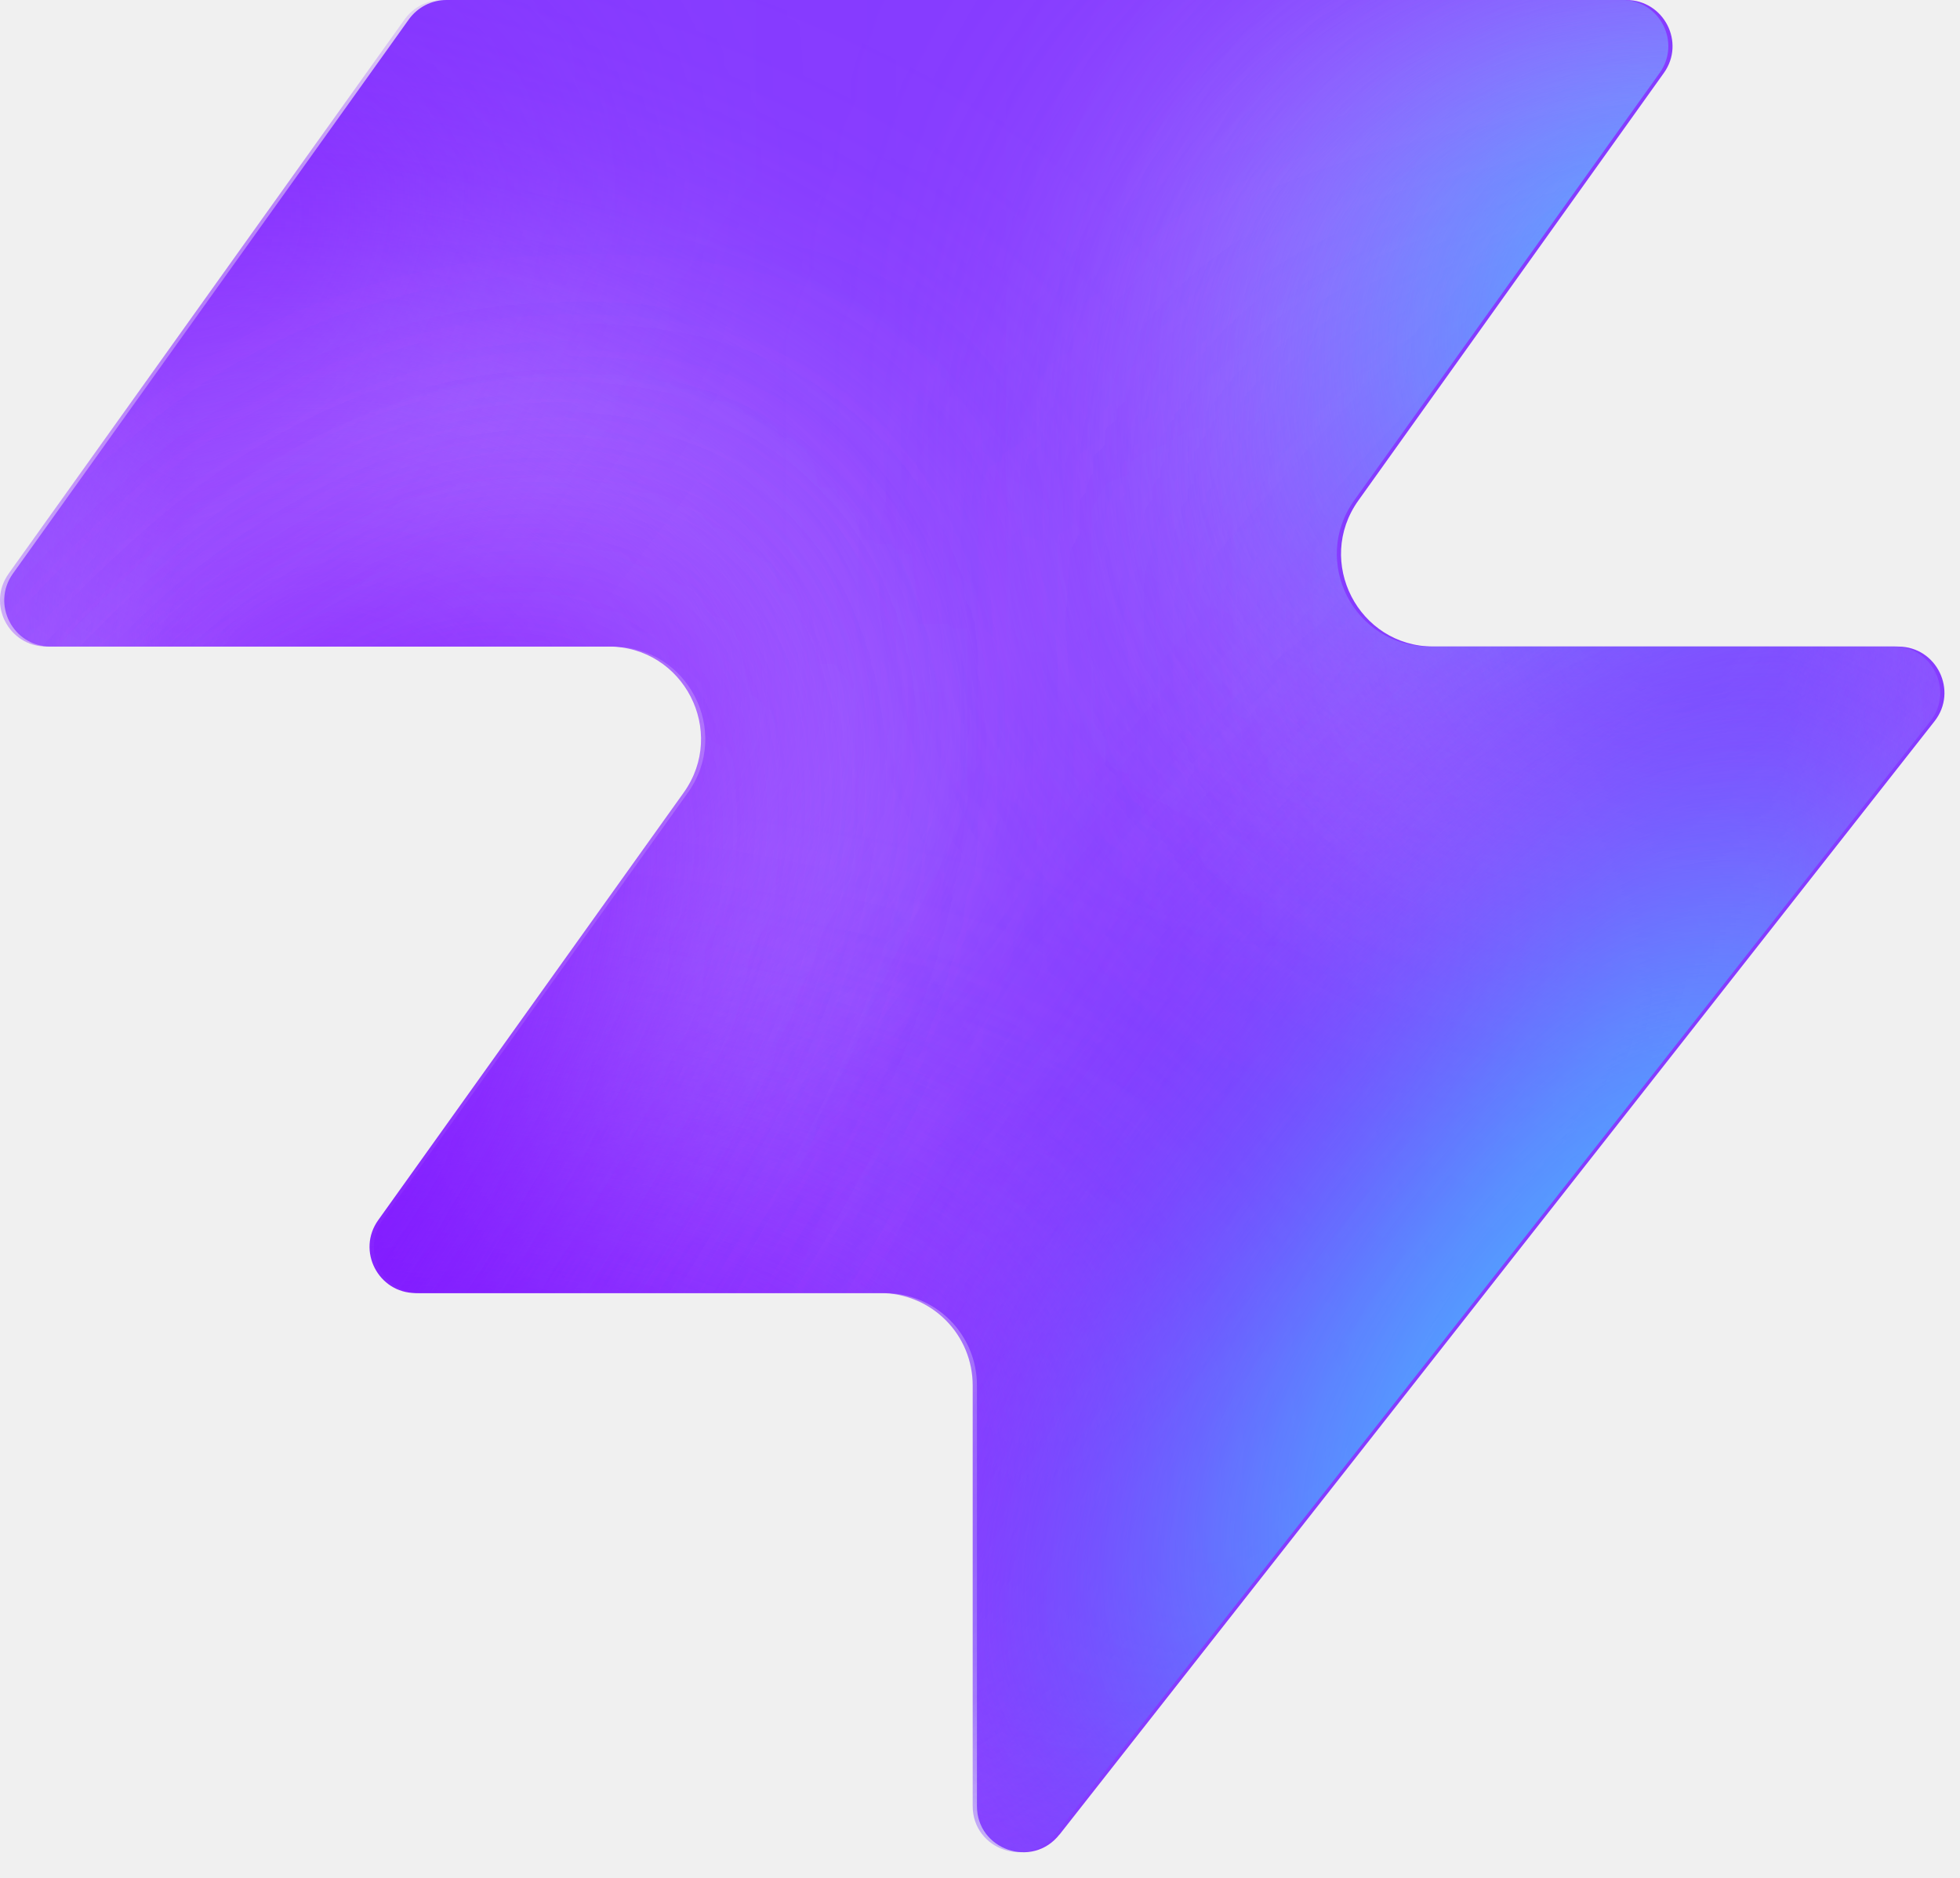
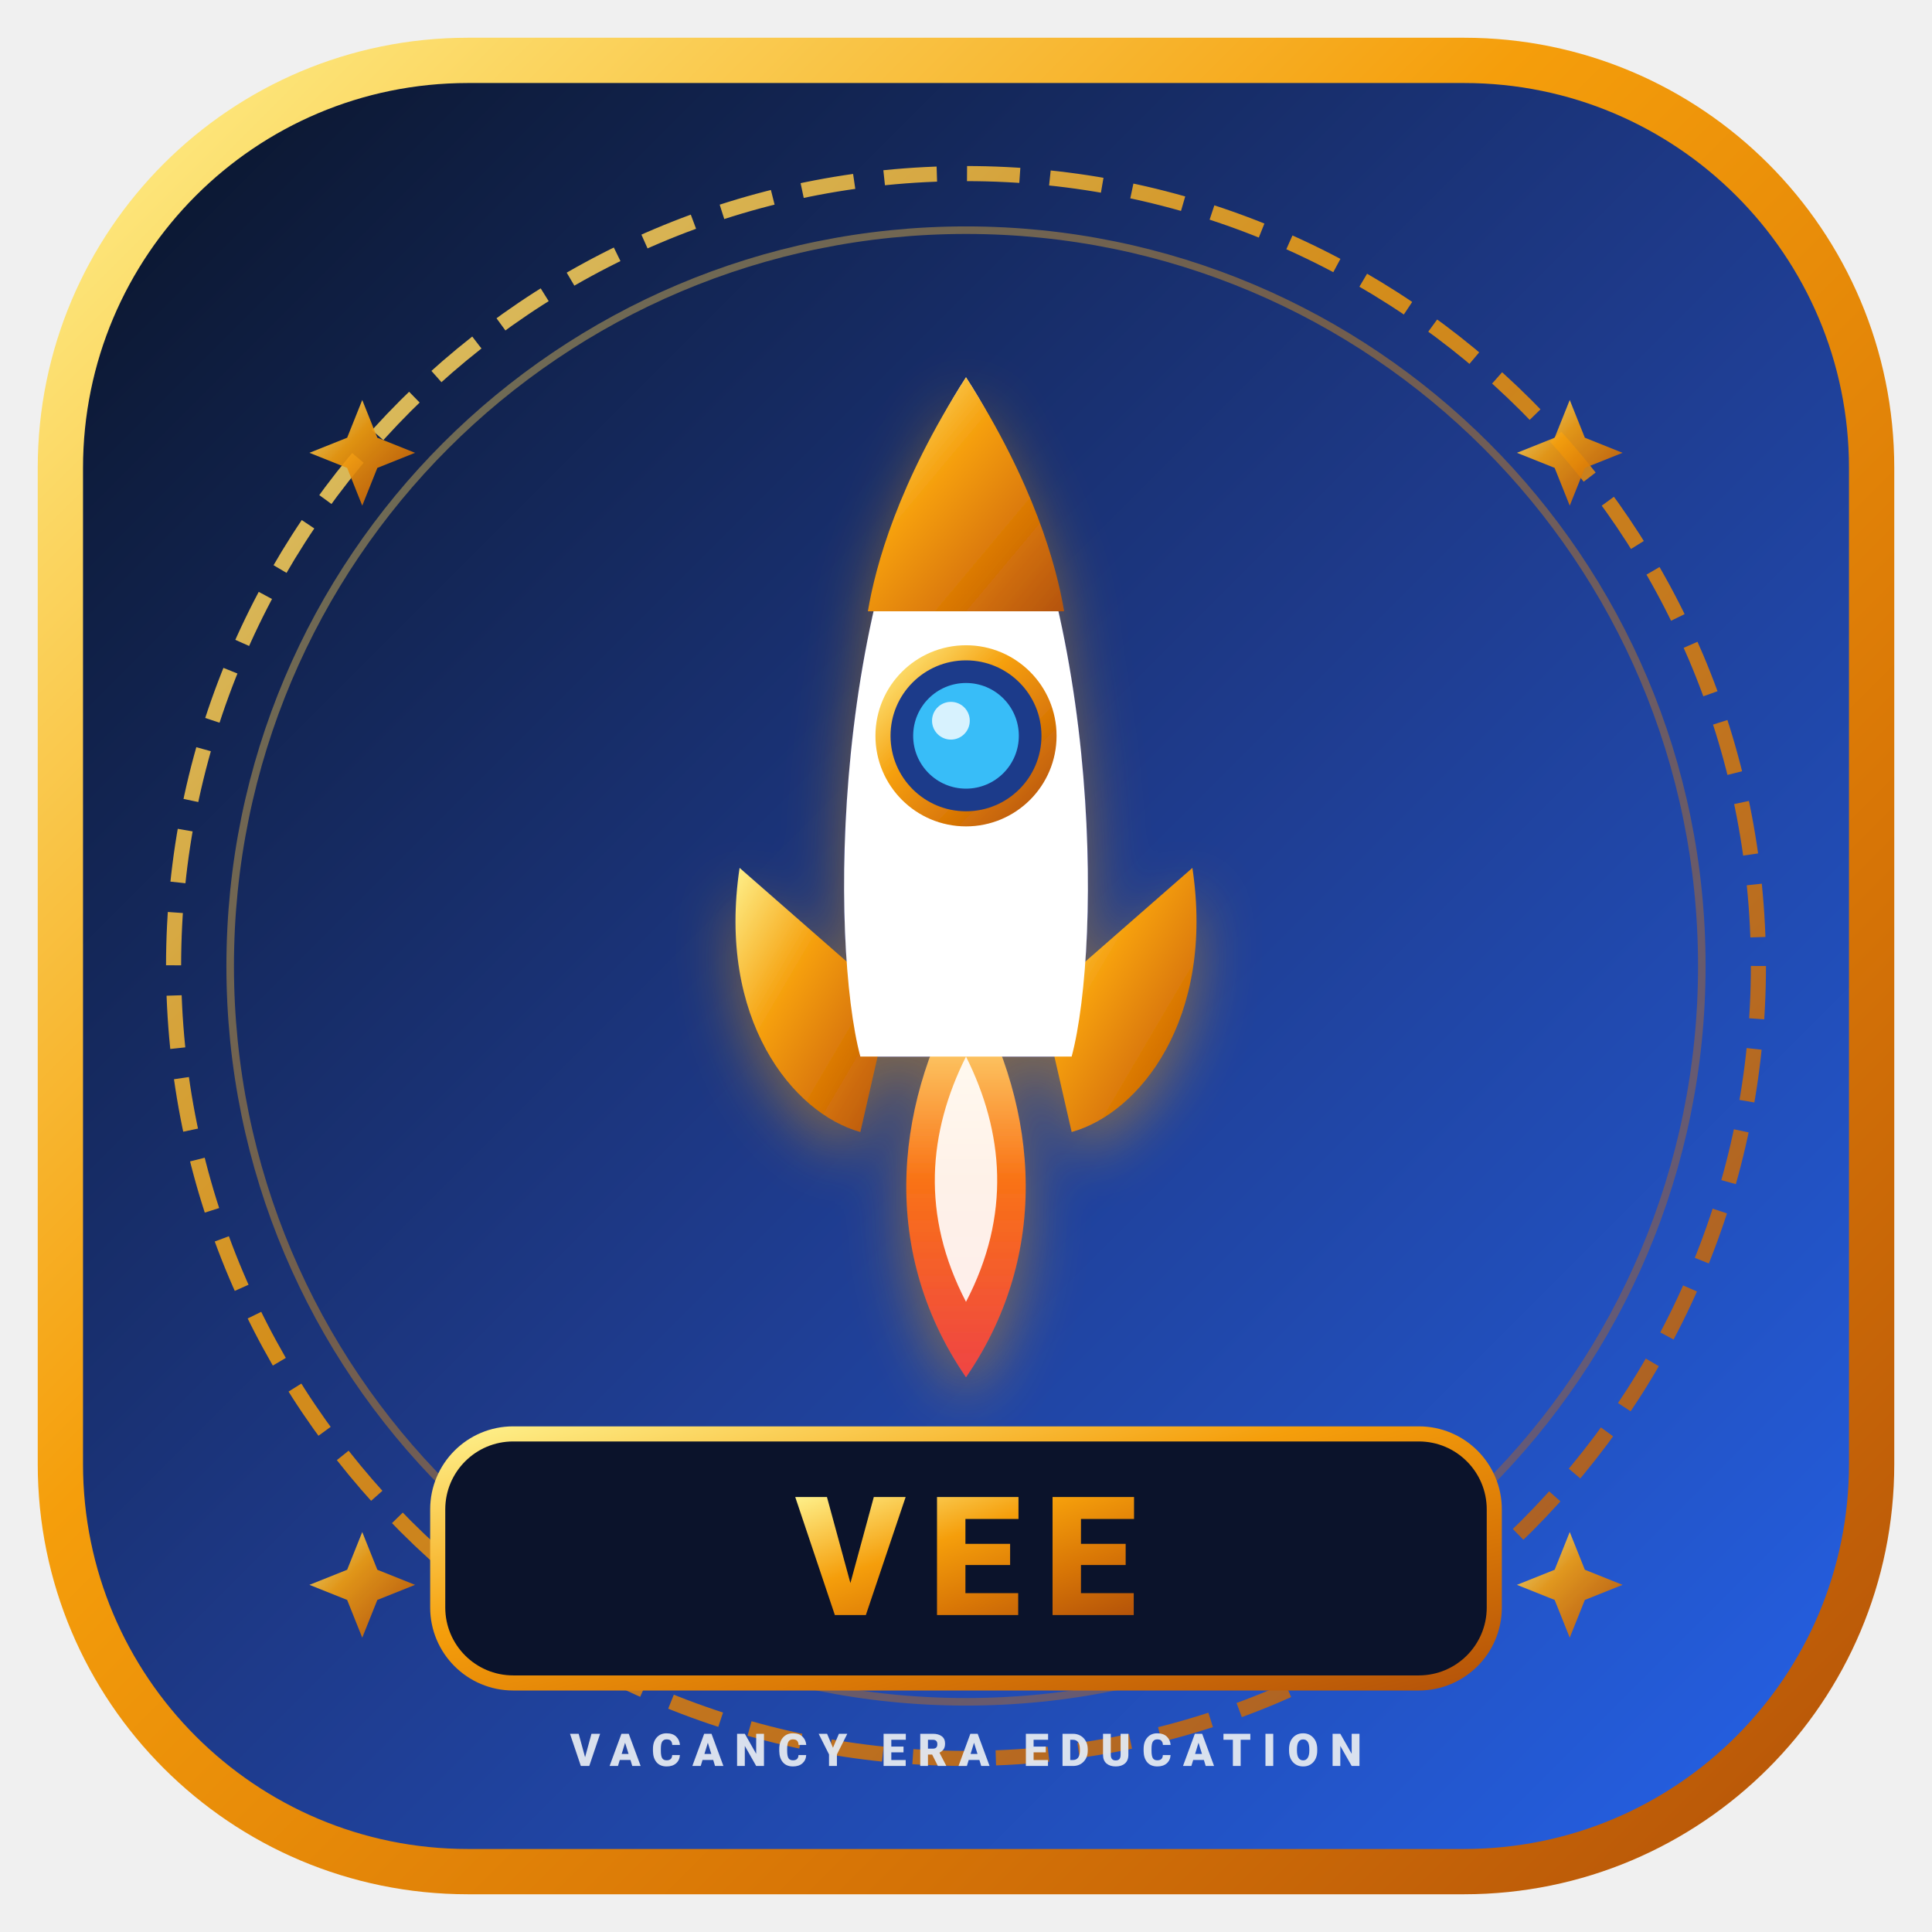
- <svg xmlns="http://www.w3.org/2000/svg" width="48" height="46" fill="none" viewBox="0 0 48 46">
-   <path fill="#863bff" d="M25.946 44.938c-.664.845-2.021.375-2.021-.698V33.937a2.26 2.26 0 0 0-2.262-2.262H10.287c-.92 0-1.456-1.04-.92-1.788l7.48-10.471c1.07-1.497 0-3.578-1.842-3.578H1.237c-.92 0-1.456-1.04-.92-1.788L10.013.474c.214-.297.556-.474.92-.474h28.894c.92 0 1.456 1.04.92 1.788l-7.48 10.471c-1.07 1.498 0 3.579 1.842 3.579h11.377c.943 0 1.473 1.088.89 1.83L25.947 44.94z" style="fill:#863bff;fill:color(display-p3 .525 .23 1);fill-opacity:1" />
-   <mask id="a" width="48" height="46" x="0" y="0" maskUnits="userSpaceOnUse" style="mask-type:alpha">
-     <path fill="#000" d="M25.842 44.938c-.664.844-2.021.375-2.021-.698V33.937a2.26 2.26 0 0 0-2.262-2.262H10.183c-.92 0-1.456-1.04-.92-1.788l7.48-10.471c1.07-1.498 0-3.579-1.842-3.579H1.133c-.92 0-1.456-1.04-.92-1.787L9.91.473c.214-.297.556-.474.92-.474h28.894c.92 0 1.456 1.04.92 1.788l-7.48 10.471c-1.07 1.498 0 3.578 1.842 3.578h11.377c.943 0 1.473 1.088.89 1.832L25.843 44.94z" style="fill:#000;fill-opacity:1" />
-   </mask>
-   <g mask="url(#a)">
-     <g filter="url(#b)">
-       <ellipse cx="5.508" cy="14.704" fill="#ede6ff" rx="5.508" ry="14.704" style="fill:#ede6ff;fill:color(display-p3 .927 .903 1);fill-opacity:1" transform="matrix(.00324 1 1 -.00324 -4.47 31.516)" />
-     </g>
-     <g filter="url(#c)">
-       <ellipse cx="10.399" cy="29.851" fill="#ede6ff" rx="10.399" ry="29.851" style="fill:#ede6ff;fill:color(display-p3 .927 .903 1);fill-opacity:1" transform="matrix(.00324 1 1 -.00324 -39.328 7.883)" />
-     </g>
-     <g filter="url(#d)">
-       <ellipse cx="5.508" cy="30.487" fill="#7e14ff" rx="5.508" ry="30.487" style="fill:#7e14ff;fill:color(display-p3 .492 .077 1);fill-opacity:1" transform="rotate(89.814 -25.913 -14.639)scale(1 -1)" />
-     </g>
-     <g filter="url(#e)">
-       <ellipse cx="5.508" cy="30.599" fill="#7e14ff" rx="5.508" ry="30.599" style="fill:#7e14ff;fill:color(display-p3 .492 .077 1);fill-opacity:1" transform="rotate(89.814 -32.644 -3.334)scale(1 -1)" />
-     </g>
-     <g filter="url(#f)">
-       <ellipse cx="5.508" cy="30.599" fill="#7e14ff" rx="5.508" ry="30.599" style="fill:#7e14ff;fill:color(display-p3 .492 .077 1);fill-opacity:1" transform="matrix(.00324 1 1 -.00324 -34.34 30.47)" />
-     </g>
-     <g filter="url(#g)">
-       <ellipse cx="14.072" cy="22.078" fill="#ede6ff" rx="14.072" ry="22.078" style="fill:#ede6ff;fill:color(display-p3 .927 .903 1);fill-opacity:1" transform="rotate(93.35 24.506 48.493)scale(-1 1)" />
-     </g>
-     <g filter="url(#h)">
-       <ellipse cx="3.47" cy="21.501" fill="#7e14ff" rx="3.47" ry="21.501" style="fill:#7e14ff;fill:color(display-p3 .492 .077 1);fill-opacity:1" transform="rotate(89.009 28.708 47.59)scale(-1 1)" />
-     </g>
-     <g filter="url(#i)">
-       <ellipse cx="3.47" cy="21.501" fill="#7e14ff" rx="3.47" ry="21.501" style="fill:#7e14ff;fill:color(display-p3 .492 .077 1);fill-opacity:1" transform="rotate(89.009 28.708 47.59)scale(-1 1)" />
-     </g>
-     <g filter="url(#j)">
-       <ellipse cx=".387" cy="8.972" fill="#7e14ff" rx="4.407" ry="29.108" style="fill:#7e14ff;fill:color(display-p3 .492 .077 1);fill-opacity:1" transform="rotate(39.51 .387 8.972)" />
-     </g>
-     <g filter="url(#k)">
-       <ellipse cx="47.523" cy="-6.092" fill="#7e14ff" rx="4.407" ry="29.108" style="fill:#7e14ff;fill:color(display-p3 .492 .077 1);fill-opacity:1" transform="rotate(37.892 47.523 -6.092)" />
-     </g>
-     <g filter="url(#l)">
-       <ellipse cx="41.412" cy="6.333" fill="#47bfff" rx="5.971" ry="9.665" style="fill:#47bfff;fill:color(display-p3 .28 .748 1);fill-opacity:1" transform="rotate(37.892 41.412 6.333)" />
-     </g>
-     <g filter="url(#m)">
-       <ellipse cx="-1.879" cy="38.332" fill="#7e14ff" rx="4.407" ry="29.108" style="fill:#7e14ff;fill:color(display-p3 .492 .077 1);fill-opacity:1" transform="rotate(37.892 -1.88 38.332)" />
-     </g>
-     <g filter="url(#n)">
-       <ellipse cx="-1.879" cy="38.332" fill="#7e14ff" rx="4.407" ry="29.108" style="fill:#7e14ff;fill:color(display-p3 .492 .077 1);fill-opacity:1" transform="rotate(37.892 -1.88 38.332)" />
-     </g>
-     <g filter="url(#o)">
-       <ellipse cx="35.651" cy="29.907" fill="#7e14ff" rx="4.407" ry="29.108" style="fill:#7e14ff;fill:color(display-p3 .492 .077 1);fill-opacity:1" transform="rotate(37.892 35.651 29.907)" />
-     </g>
-     <g filter="url(#p)">
-       <ellipse cx="38.418" cy="32.4" fill="#47bfff" rx="5.971" ry="15.297" style="fill:#47bfff;fill:color(display-p3 .28 .748 1);fill-opacity:1" transform="rotate(37.892 38.418 32.4)" />
-     </g>
-   </g>
+ <svg xmlns="http://www.w3.org/2000/svg" viewBox="0 0 512 512" width="512" height="512">
  <defs>
-     <filter id="b" width="60.045" height="41.654" x="-19.77" y="16.149" color-interpolation-filters="sRGB" filterUnits="userSpaceOnUse">
-       <feFlood flood-opacity="0" result="BackgroundImageFix" />
-       <feBlend in="SourceGraphic" in2="BackgroundImageFix" result="shape" />
-       <feGaussianBlur result="effect1_foregroundBlur_2002_17158" stdDeviation="7.659" />
-     </filter>
-     <filter id="c" width="90.34" height="51.437" x="-54.613" y="-7.533" color-interpolation-filters="sRGB" filterUnits="userSpaceOnUse">
-       <feFlood flood-opacity="0" result="BackgroundImageFix" />
-       <feBlend in="SourceGraphic" in2="BackgroundImageFix" result="shape" />
-       <feGaussianBlur result="effect1_foregroundBlur_2002_17158" stdDeviation="7.659" />
-     </filter>
-     <filter id="d" width="79.355" height="29.4" x="-49.64" y="2.03" color-interpolation-filters="sRGB" filterUnits="userSpaceOnUse">
-       <feFlood flood-opacity="0" result="BackgroundImageFix" />
-       <feBlend in="SourceGraphic" in2="BackgroundImageFix" result="shape" />
-       <feGaussianBlur result="effect1_foregroundBlur_2002_17158" stdDeviation="4.596" />
-     </filter>
-     <filter id="e" width="79.579" height="29.4" x="-45.045" y="20.029" color-interpolation-filters="sRGB" filterUnits="userSpaceOnUse">
-       <feFlood flood-opacity="0" result="BackgroundImageFix" />
-       <feBlend in="SourceGraphic" in2="BackgroundImageFix" result="shape" />
-       <feGaussianBlur result="effect1_foregroundBlur_2002_17158" stdDeviation="4.596" />
-     </filter>
-     <filter id="f" width="79.579" height="29.4" x="-43.513" y="21.178" color-interpolation-filters="sRGB" filterUnits="userSpaceOnUse">
-       <feFlood flood-opacity="0" result="BackgroundImageFix" />
-       <feBlend in="SourceGraphic" in2="BackgroundImageFix" result="shape" />
-       <feGaussianBlur result="effect1_foregroundBlur_2002_17158" stdDeviation="4.596" />
-     </filter>
-     <filter id="g" width="74.749" height="58.852" x="15.756" y="-17.901" color-interpolation-filters="sRGB" filterUnits="userSpaceOnUse">
-       <feFlood flood-opacity="0" result="BackgroundImageFix" />
-       <feBlend in="SourceGraphic" in2="BackgroundImageFix" result="shape" />
-       <feGaussianBlur result="effect1_foregroundBlur_2002_17158" stdDeviation="7.659" />
-     </filter>
-     <filter id="h" width="61.377" height="25.362" x="23.548" y="2.284" color-interpolation-filters="sRGB" filterUnits="userSpaceOnUse">
-       <feFlood flood-opacity="0" result="BackgroundImageFix" />
-       <feBlend in="SourceGraphic" in2="BackgroundImageFix" result="shape" />
-       <feGaussianBlur result="effect1_foregroundBlur_2002_17158" stdDeviation="4.596" />
-     </filter>
-     <filter id="i" width="61.377" height="25.362" x="23.548" y="2.284" color-interpolation-filters="sRGB" filterUnits="userSpaceOnUse">
-       <feFlood flood-opacity="0" result="BackgroundImageFix" />
-       <feBlend in="SourceGraphic" in2="BackgroundImageFix" result="shape" />
-       <feGaussianBlur result="effect1_foregroundBlur_2002_17158" stdDeviation="4.596" />
-     </filter>
-     <filter id="j" width="56.045" height="63.649" x="-27.636" y="-22.853" color-interpolation-filters="sRGB" filterUnits="userSpaceOnUse">
-       <feFlood flood-opacity="0" result="BackgroundImageFix" />
-       <feBlend in="SourceGraphic" in2="BackgroundImageFix" result="shape" />
-       <feGaussianBlur result="effect1_foregroundBlur_2002_17158" stdDeviation="4.596" />
-     </filter>
-     <filter id="k" width="54.814" height="64.646" x="20.116" y="-38.415" color-interpolation-filters="sRGB" filterUnits="userSpaceOnUse">
-       <feFlood flood-opacity="0" result="BackgroundImageFix" />
-       <feBlend in="SourceGraphic" in2="BackgroundImageFix" result="shape" />
-       <feGaussianBlur result="effect1_foregroundBlur_2002_17158" stdDeviation="4.596" />
-     </filter>
-     <filter id="l" width="33.541" height="35.313" x="24.641" y="-11.323" color-interpolation-filters="sRGB" filterUnits="userSpaceOnUse">
-       <feFlood flood-opacity="0" result="BackgroundImageFix" />
-       <feBlend in="SourceGraphic" in2="BackgroundImageFix" result="shape" />
-       <feGaussianBlur result="effect1_foregroundBlur_2002_17158" stdDeviation="4.596" />
-     </filter>
-     <filter id="m" width="54.814" height="64.646" x="-29.286" y="6.009" color-interpolation-filters="sRGB" filterUnits="userSpaceOnUse">
-       <feFlood flood-opacity="0" result="BackgroundImageFix" />
-       <feBlend in="SourceGraphic" in2="BackgroundImageFix" result="shape" />
-       <feGaussianBlur result="effect1_foregroundBlur_2002_17158" stdDeviation="4.596" />
-     </filter>
-     <filter id="n" width="54.814" height="64.646" x="-29.286" y="6.009" color-interpolation-filters="sRGB" filterUnits="userSpaceOnUse">
-       <feFlood flood-opacity="0" result="BackgroundImageFix" />
-       <feBlend in="SourceGraphic" in2="BackgroundImageFix" result="shape" />
-       <feGaussianBlur result="effect1_foregroundBlur_2002_17158" stdDeviation="4.596" />
-     </filter>
-     <filter id="o" width="54.814" height="64.646" x="8.244" y="-2.416" color-interpolation-filters="sRGB" filterUnits="userSpaceOnUse">
-       <feFlood flood-opacity="0" result="BackgroundImageFix" />
-       <feBlend in="SourceGraphic" in2="BackgroundImageFix" result="shape" />
-       <feGaussianBlur result="effect1_foregroundBlur_2002_17158" stdDeviation="4.596" />
-     </filter>
-     <filter id="p" width="39.409" height="43.623" x="18.713" y="10.588" color-interpolation-filters="sRGB" filterUnits="userSpaceOnUse">
-       <feFlood flood-opacity="0" result="BackgroundImageFix" />
-       <feBlend in="SourceGraphic" in2="BackgroundImageFix" result="shape" />
-       <feGaussianBlur result="effect1_foregroundBlur_2002_17158" stdDeviation="4.596" />
+     <linearGradient id="bgGrad" x1="0%" y1="0%" x2="100%" y2="100%">
+       <stop offset="0%" stop-color="#091325" />
+       <stop offset="50%" stop-color="#1E3A8A" />
+       <stop offset="100%" stop-color="#2563EB" />
+     </linearGradient>
+     <linearGradient id="goldGrad" x1="0%" y1="0%" x2="100%" y2="100%">
+       <stop offset="0%" stop-color="#FEF08A" />
+       <stop offset="40%" stop-color="#F59E0B" />
+       <stop offset="70%" stop-color="#D97706" />
+       <stop offset="100%" stop-color="#B45309" />
+     </linearGradient>
+     <linearGradient id="flameGrad" x1="0%" y1="0%" x2="0%" y2="100%">
+       <stop offset="0%" stop-color="#FEF08A" />
+       <stop offset="50%" stop-color="#F97316" />
+       <stop offset="100%" stop-color="#EF4444" />
+     </linearGradient>
+     <filter id="goldGlow" x="-20%" y="-20%" width="140%" height="140%">
+       <feDropShadow dx="0" dy="6" stdDeviation="8" flood-color="#F59E0B" flood-opacity="0.45" />
    </filter>
  </defs>
+   <rect x="16" y="16" width="480" height="480" rx="108" fill="url(#bgGrad)" stroke="url(#goldGrad)" stroke-width="12" />
+   <circle cx="256" cy="256" r="210" fill="none" stroke="url(#goldGrad)" stroke-width="4" stroke-dasharray="14 8" opacity="0.85" />
+   <circle cx="256" cy="256" r="195" fill="none" stroke="url(#goldGrad)" stroke-width="2" opacity="0.4" />
+   <g fill="url(#goldGrad)" opacity="0.9">
+     <path d="M96 106 l4 10 l10 4 l-10 4 l-4 10 l-4 -10 l-10 -4 l10 -4 z" />
+     <path d="M416 106 l4 10 l10 4 l-10 4 l-4 10 l-4 -10 l-10 -4 l10 -4 z" />
+     <path d="M96 406 l4 10 l10 4 l-10 4 l-4 10 l-4 -10 l-10 -4 l10 -4 z" />
+     <path d="M416 406 l4 10 l10 4 l-10 4 l-4 10 l-4 -10 l-10 -4 l10 -4 z" />
+   </g>
+   <g filter="url(#goldGlow)">
+     <path d="M256 260 C238 290 232 330 256 365 C280 330 274 290 256 260 Z" fill="url(#flameGrad)" />
+     <path d="M256 280 C246 300 244 322 256 345 C268 322 266 300 256 280 Z" fill="#FFFFFF" opacity="0.9" />
+     <path d="M196 230 C190 270 210 295 228 300 L236 265 Z" fill="url(#goldGrad)" />
+     <path d="M316 230 C322 270 302 295 284 300 L276 265 Z" fill="url(#goldGrad)" />
+     <path d="M256 100 C220 155 220 250 228 280 L284 280 C292 250 292 155 256 100 Z" fill="#FFFFFF" />
+     <path d="M256 100 C238 128 232 150 230 162 L282 162 C280 150 274 128 256 100 Z" fill="url(#goldGrad)" />
+     <circle cx="256" cy="195" r="22" fill="#1E3A8A" stroke="url(#goldGrad)" stroke-width="4" />
+     <circle cx="256" cy="195" r="14" fill="#38BDF8" />
+     <circle cx="252" cy="191" r="5" fill="#FFFFFF" opacity="0.8" />
+   </g>
+   <g>
+     <rect x="116" y="380" width="280" height="66" rx="20" fill="#0B132B" stroke="url(#goldGrad)" stroke-width="4" />
+     <text x="256" y="428" font-family="system-ui, -apple-system, 'Segoe UI', Roboto, sans-serif" font-size="44" font-weight="900" fill="url(#goldGrad)" text-anchor="middle" letter-spacing="6">VEE</text>
+     <text x="256" y="468" font-family="system-ui, -apple-system, 'Segoe UI', Roboto, sans-serif" font-size="12" font-weight="800" fill="#E2E8F0" text-anchor="middle" letter-spacing="3" opacity="0.95">VACANCY ERA EDUCATION</text>
+   </g>
</svg>
